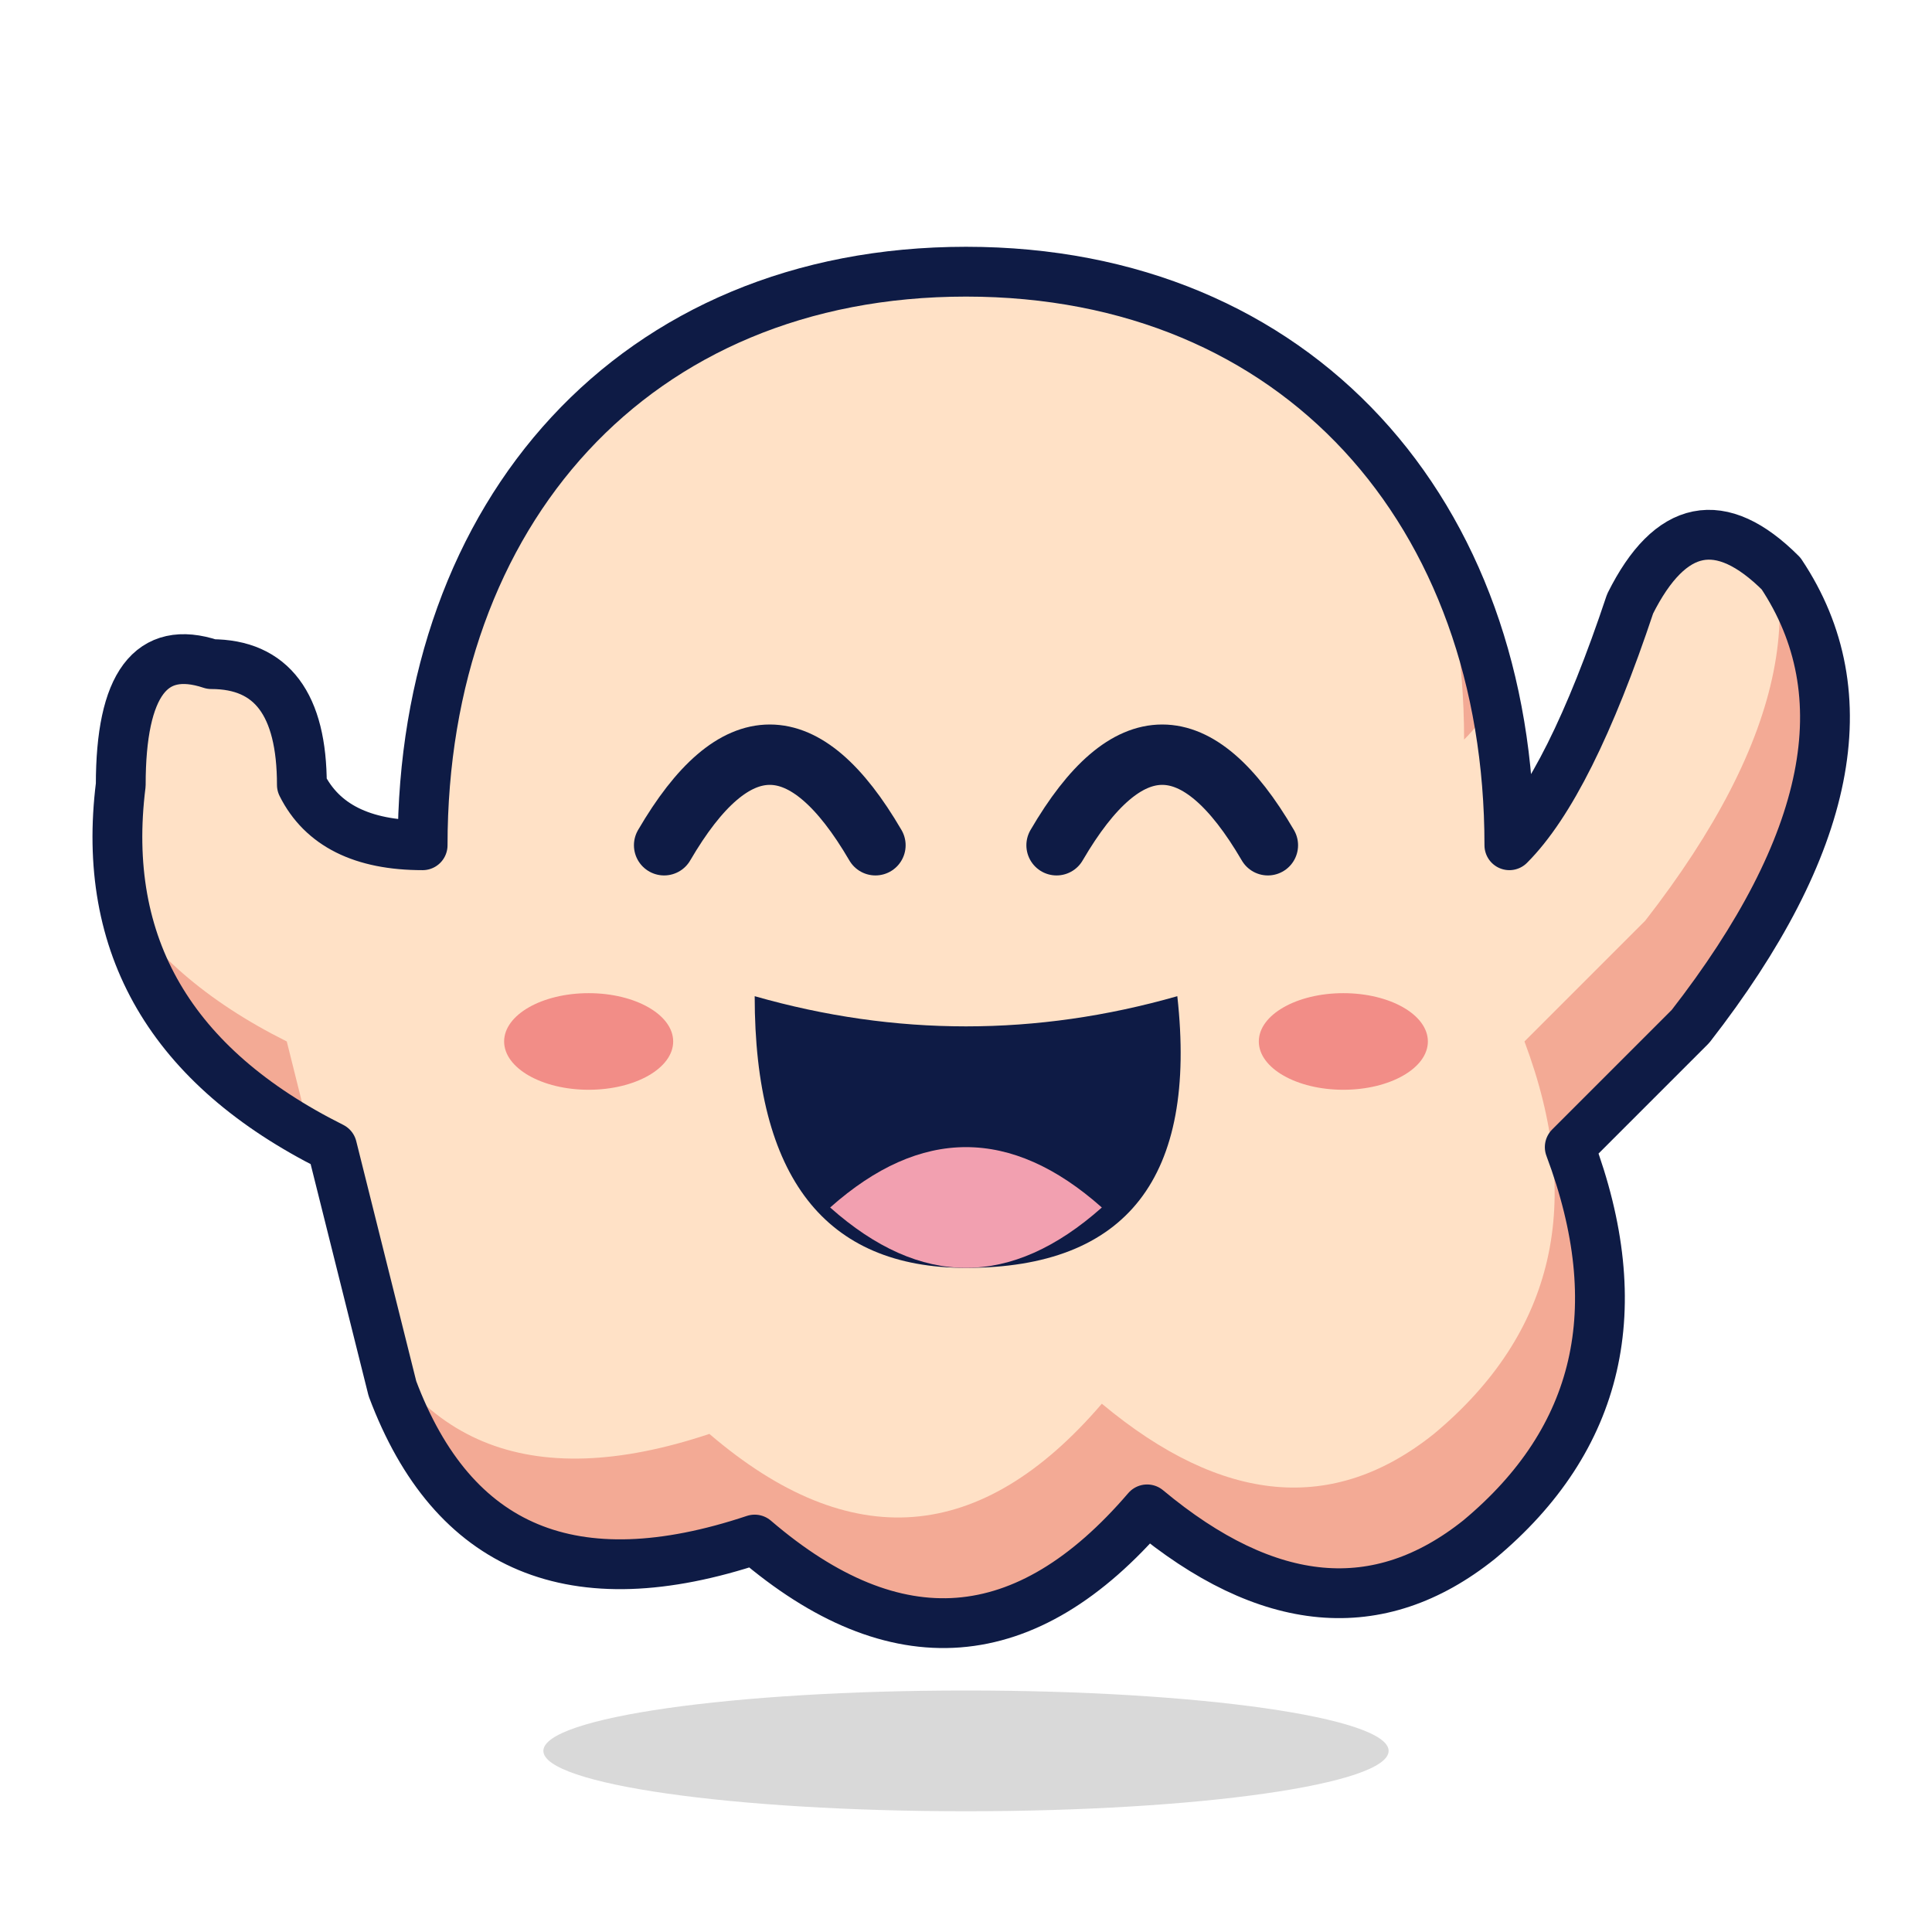
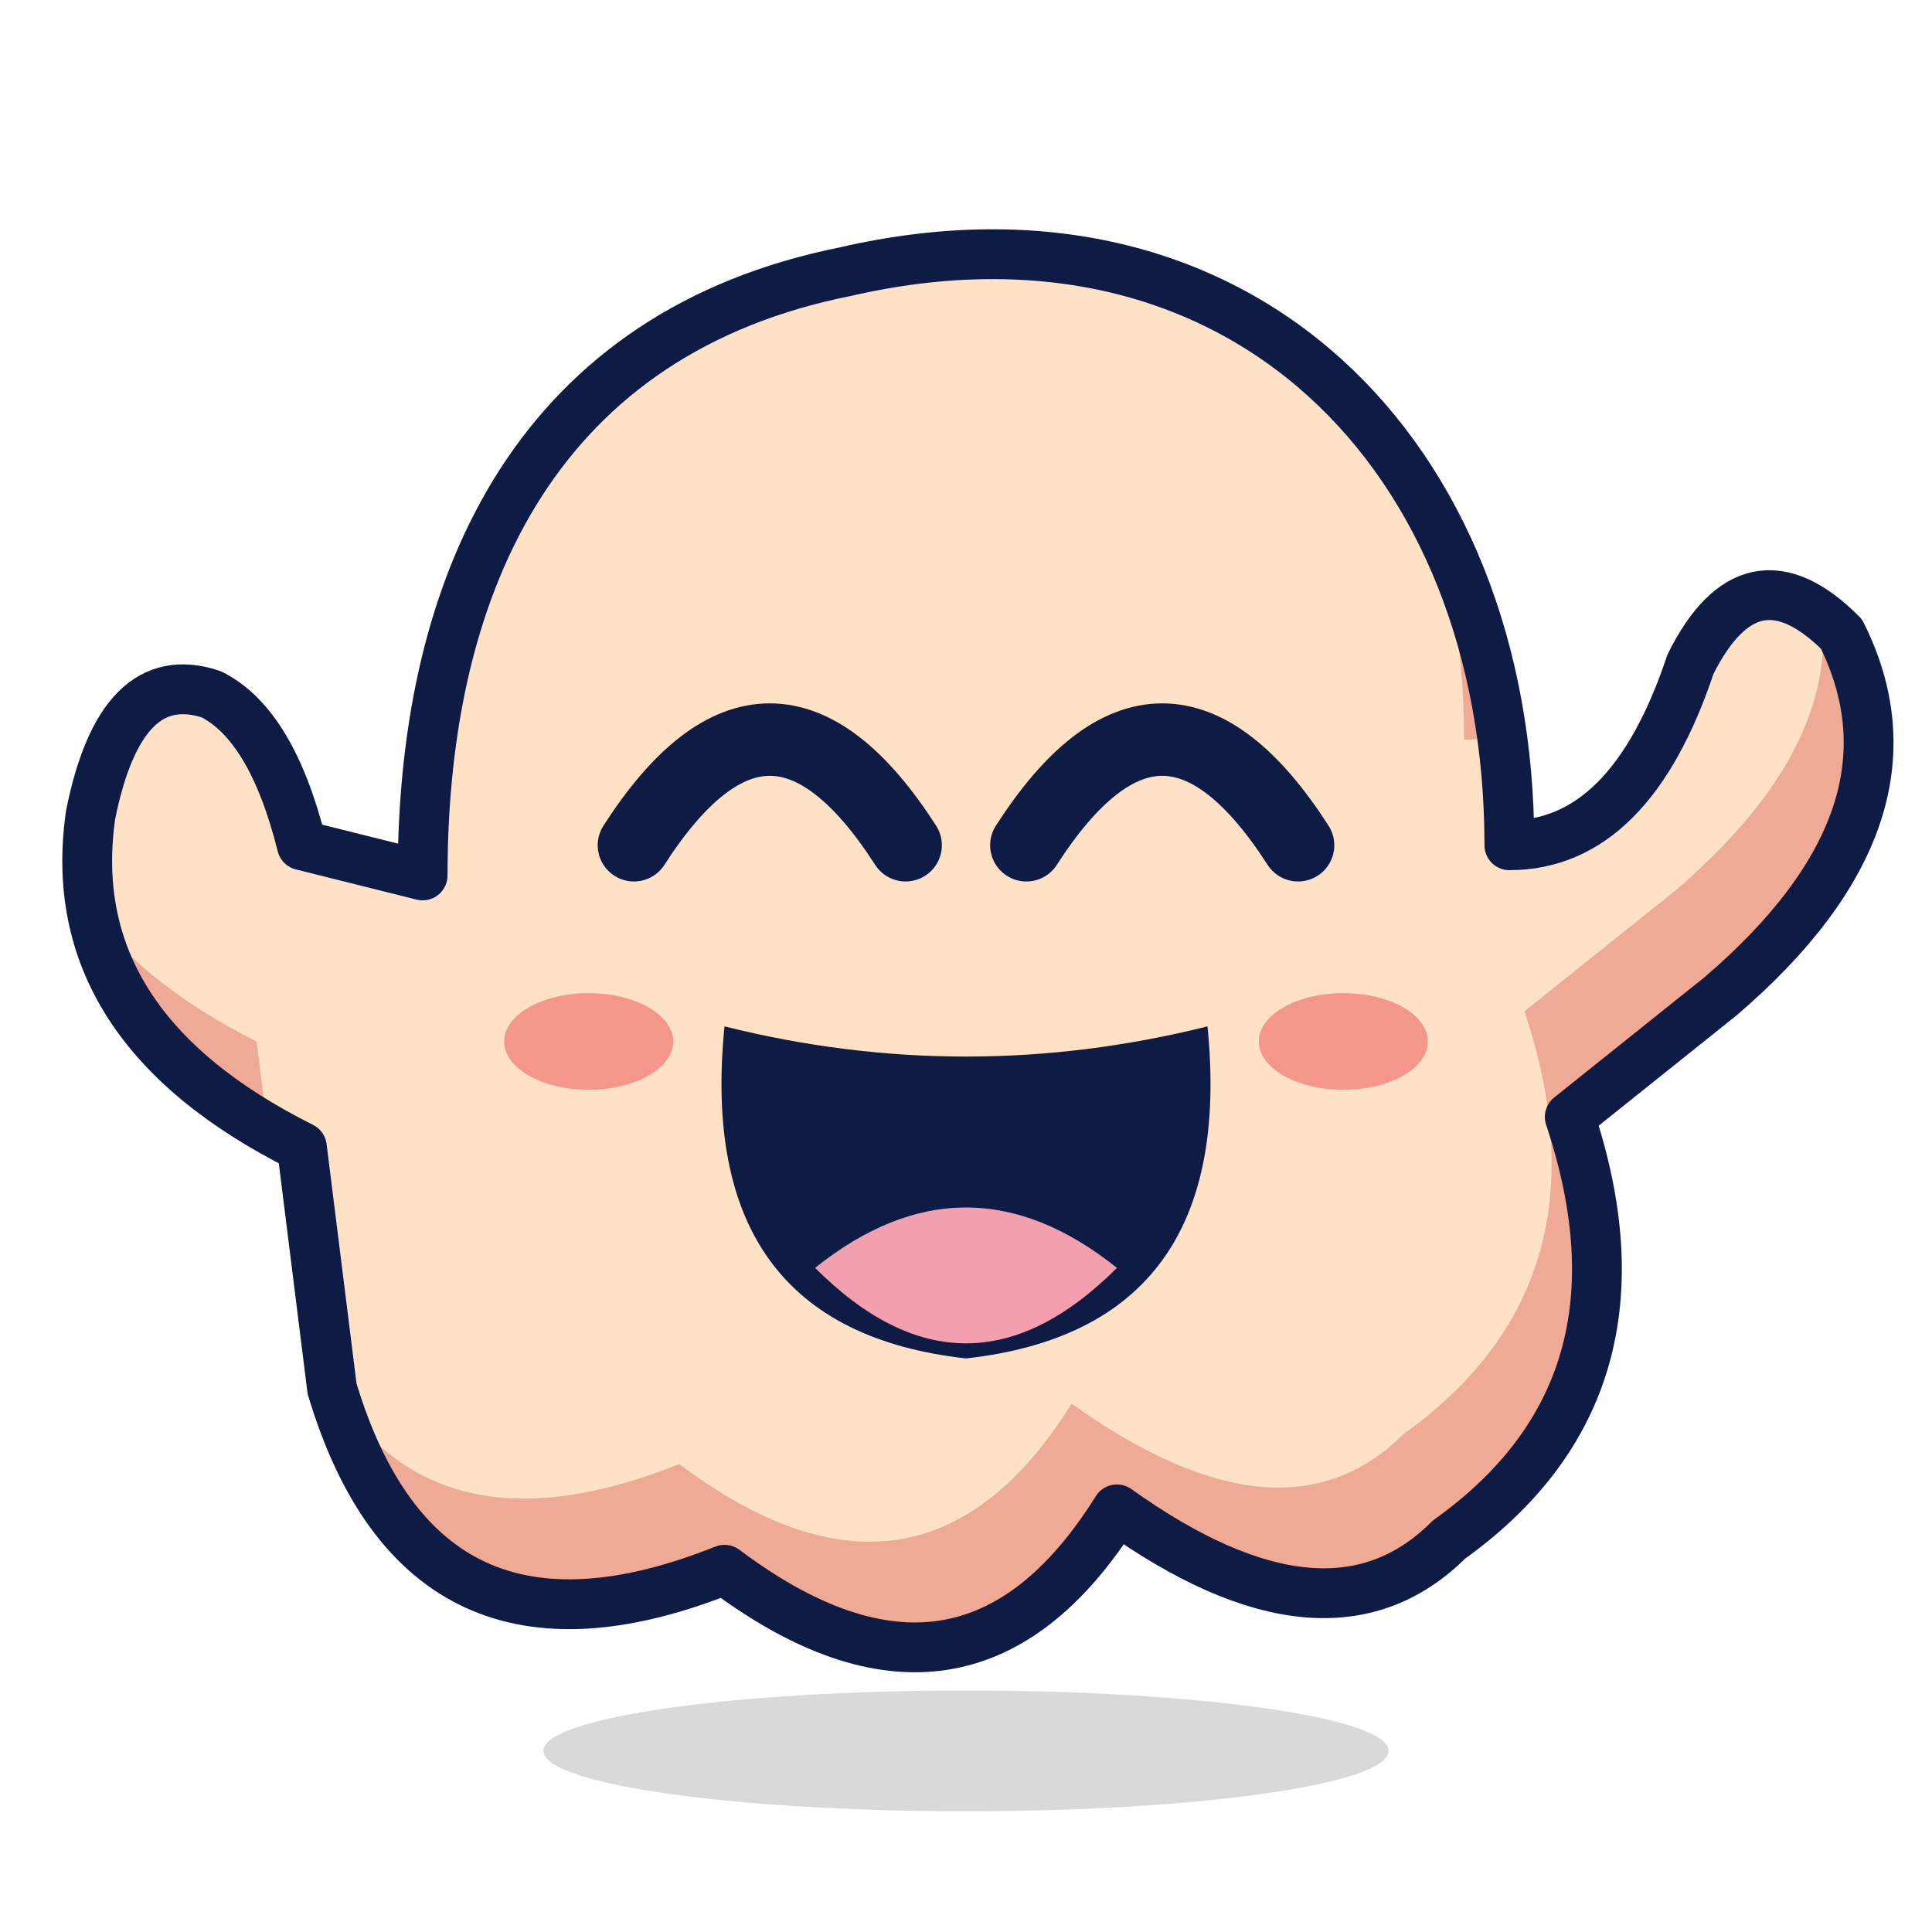
<svg xmlns="http://www.w3.org/2000/svg" viewBox="0 0 64 64">
  <defs>
    <clipPath id="body">
-       <path d="M14 28C14 17 21 9 32 9C43 9 50 17 50 28Q52 26 54 20Q56 16 59 19Q63 25 56 34l-4 4Q55 46 49 51Q44 55 38 50Q32 57 25 51Q16 54 13 46l-2-8Q3 34 4 26Q4 21 7 22Q10 22 10 26Q11 28 14 28Z" />
+       <path d="M14 29C14 19 18 11 28 9C41 6 50 15 50 28Q54 28 56 22Q58 18 61 21Q64 27 57 33L52 37Q55 46 48 51Q44 55 37 50Q32 58 24 52Q14 56 11 46l-1-8Q2 34 3 27Q4 22 7 23Q9 24 10 28Z" />
    </clipPath>
  </defs>
  <ellipse cx="32" cy="58" rx="14" ry="2" fill="#00000026" />
  <g clip-path="url(#body)">
-     <path d="M14 28C14 17 21 9 32 9C43 9 50 17 50 28Q52 26 54 20Q56 16 59 19Q63 25 56 34l-4 4Q55 46 49 51Q44 55 38 50Q32 57 25 51Q16 54 13 46l-2-8Q3 34 4 26Q4 21 7 22Q10 22 10 26Q11 28 14 28Z" fill="#F3AA95" />
-     <path d="M14 28C14 17 21 9 32 9C43 9 50 17 50 28Q52 26 54 20Q56 16 59 19Q63 25 56 34l-4 4Q55 46 49 51Q44 55 38 50Q32 57 25 51Q16 54 13 46l-2-8Q3 34 4 26Q4 21 7 22Q10 22 10 26Q11 28 14 28Z" fill="#FFE1C6" transform="translate(-1.5 -3.5)" />
+     <path d="M14 29C14 19 18 11 28 9C41 6 50 15 50 28Q54 28 56 22Q58 18 61 21Q64 27 57 33L52 37Q55 46 48 51Q44 55 37 50Q32 58 24 52Q14 56 11 46l-1-8Q2 34 3 27Q4 22 7 23Q9 24 10 28Z" fill="#EEAA94" />
+     <path d="M14 29C14 19 18 11 28 9C41 6 50 15 50 28Q54 28 56 22Q58 18 61 21Q64 27 57 33L52 37Q55 46 48 51Q44 55 37 50Q32 58 24 52Q14 56 11 46l-1-8Q2 34 3 27Q4 22 7 23Q9 24 10 28Z" fill="#FFE1C6" transform="translate(-1.5 -3.5)" />
  </g>
-   <path d="M14 28C14 17 21 9 32 9C43 9 50 17 50 28Q52 26 54 20Q56 16 59 19Q63 25 56 34l-4 4Q55 46 49 51Q44 55 38 50Q32 57 25 51Q16 54 13 46l-2-8Q3 34 4 26Q4 21 7 22Q10 22 10 26Q11 28 14 28Z" fill="none" stroke="#0E1B45" stroke-width="1.65" stroke-linejoin="round" />
-   <path d="M22 28q3.5-6 7 0m6 0q3.5-6 7 0" fill="none" stroke="#0E1B45" stroke-width="2" stroke-linecap="round" stroke-linejoin="round" />
-   <ellipse cx="19.5" cy="34.5" rx="2.8" ry="1.6" fill="#F28D87" />
-   <ellipse cx="44.5" cy="34.5" rx="2.8" ry="1.6" fill="#F28D87" />
-   <path d="M25 33Q32 35 39 33Q40 42 32 42Q25 42 25 33Z" fill="#0E1B45" />
-   <path d="M27.5 40Q32 36 36.5 40Q32 44 27.5 40Z" fill="#F2A0B0" />
+   <path d="M14 29C14 19 18 11 28 9C41 6 50 15 50 28Q54 28 56 22Q58 18 61 21Q64 27 57 33L52 37Q55 46 48 51Q44 55 37 50Q32 58 24 52Q14 56 11 46l-1-8Q2 34 3 27Q4 22 7 23Q9 24 10 28Z" fill="none" stroke="#0E1B45" stroke-width="1.65" stroke-linejoin="round" />
+   <path d="M21 28q4.5-7 9 0m4 0q4.5-7 9 0" fill="none" stroke="#0E1B45" stroke-width="2.4" stroke-linecap="round" stroke-linejoin="round" />
+   <ellipse cx="19.5" cy="34.5" rx="2.8" ry="1.6" fill="#F4968A" />
+   <ellipse cx="44.5" cy="34.5" rx="2.8" ry="1.6" fill="#F4968A" />
+   <path d="M24 34Q32 36 40 34Q41 44 32 45Q23 44 24 34Z" fill="#0E1B45" />
+   <path d="M27 42Q32 38 37 42Q32 47 27 42Z" fill="#F2A0B0" />
</svg>
